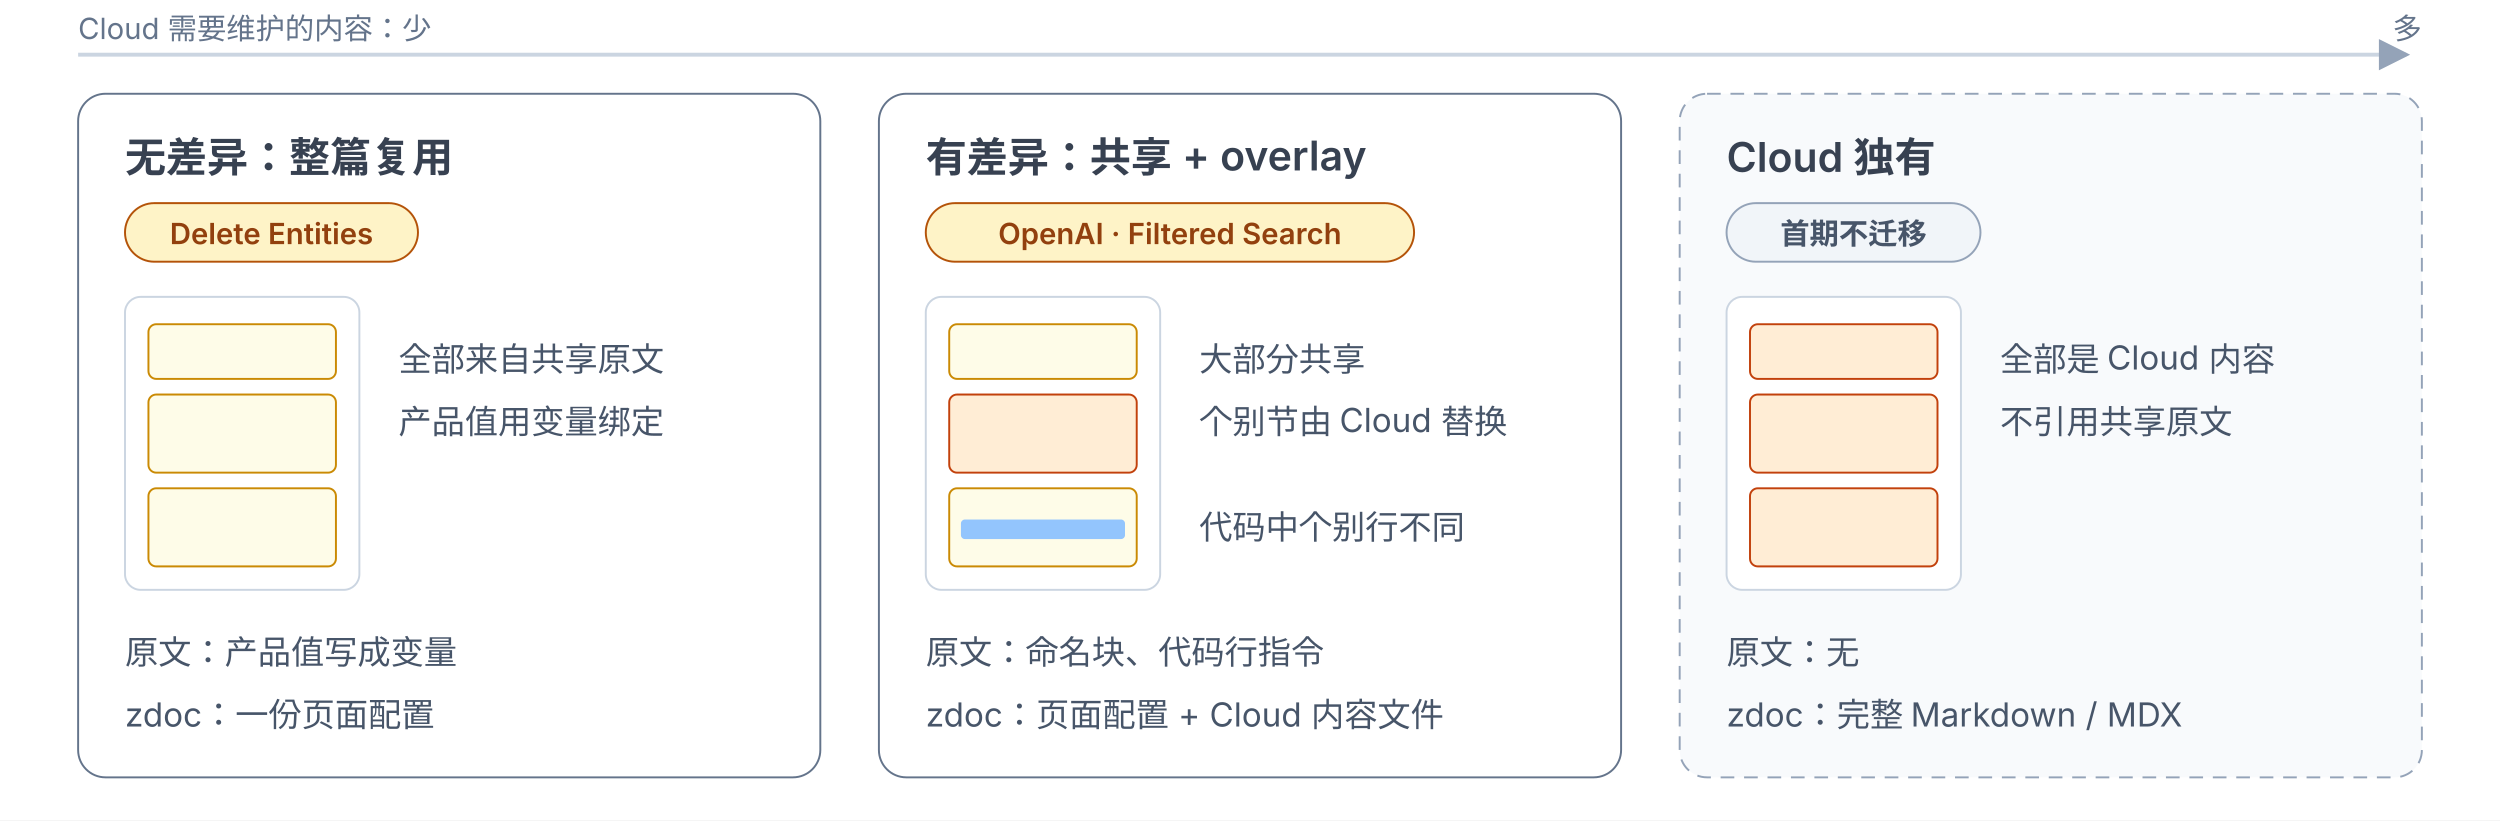
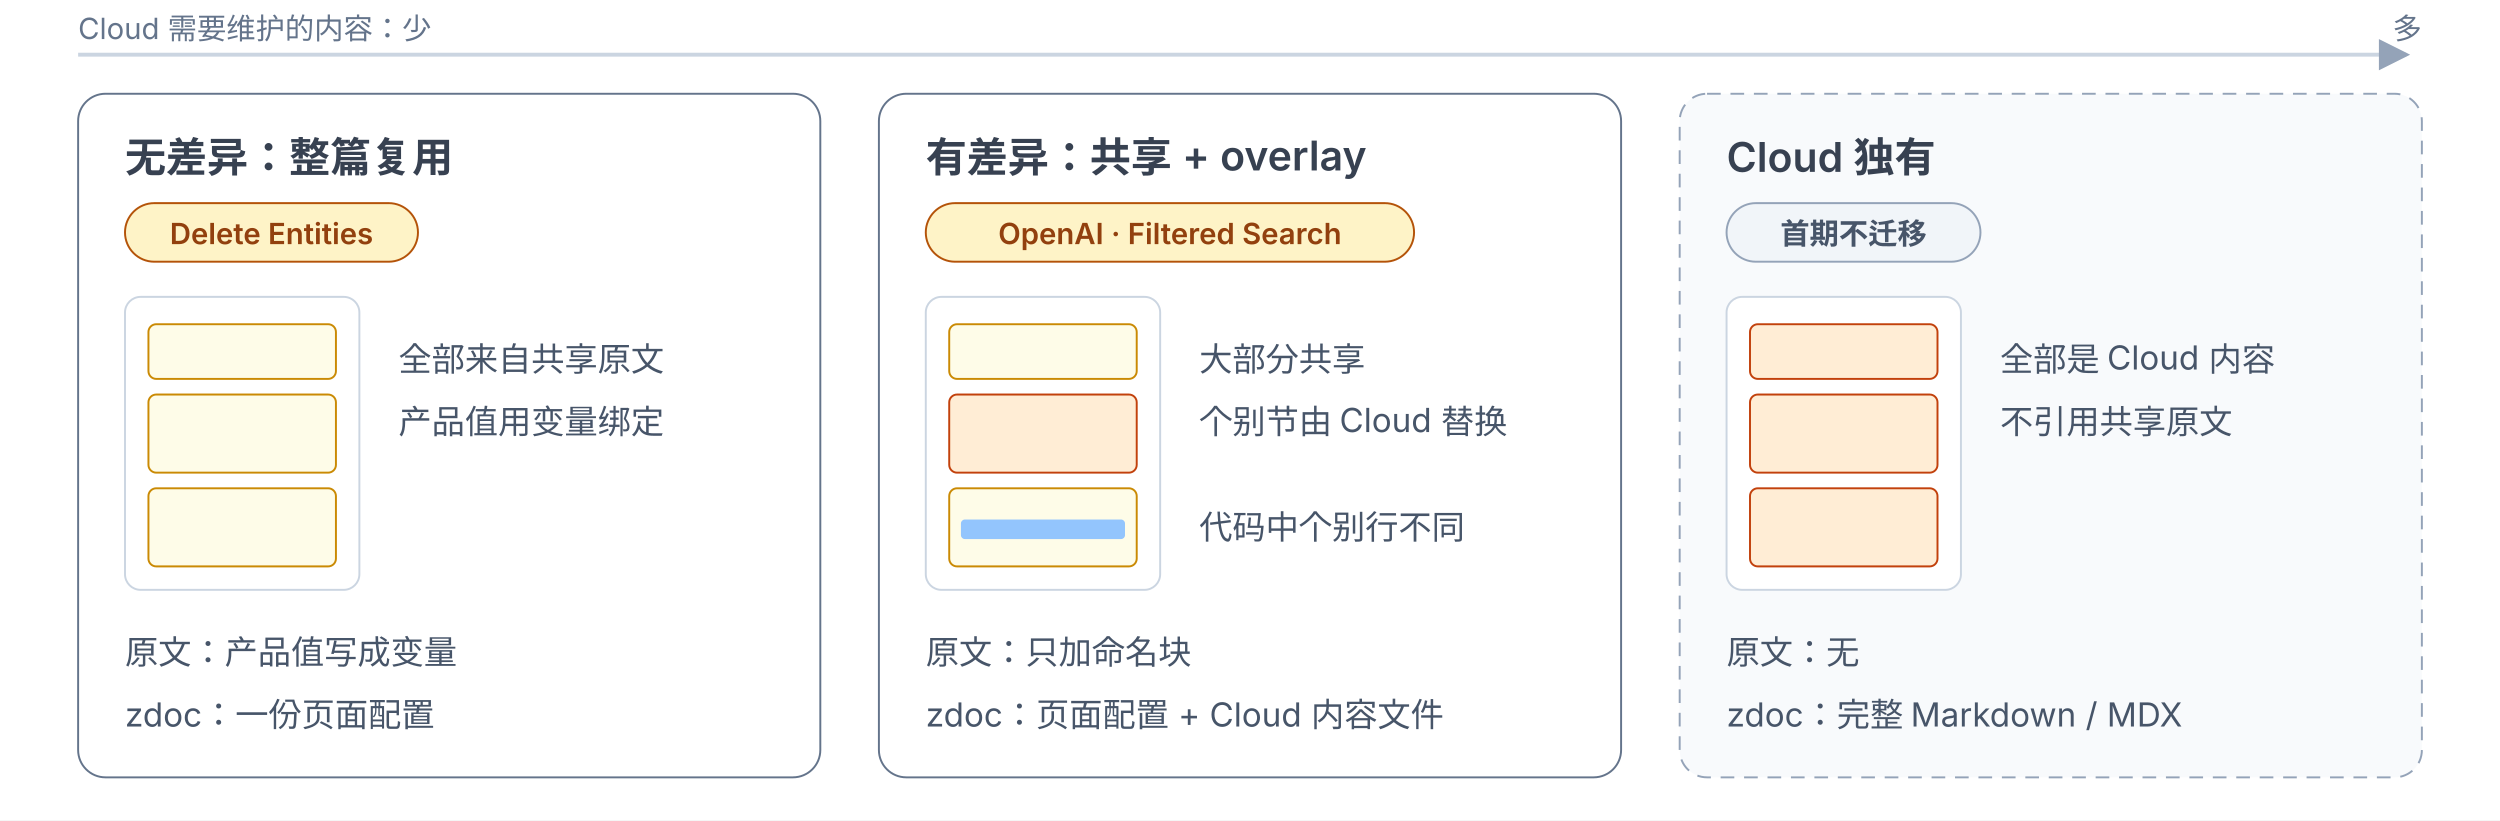
<svg xmlns="http://www.w3.org/2000/svg" width="768" height="252" viewBox="0 0 1280 420" role="img" aria-labelledby="title desc">
  <defs>
    <marker id="arrow" markerWidth="8" markerHeight="8" refX="7" refY="4" orient="auto">
      <path d="M0 0 L8 4 L0 8 Z" fill="#94a3b8" />
    </marker>
    <style>text{font-family:-apple-system,BlinkMacSystemFont,'PingFang SC','Microsoft YaHei',sans-serif;fill:#374151;}.head{font-size:21px;font-weight:600;}.item{font-size:17px;fill:#475569;}.chip{font-size:15px;font-weight:600;text-anchor:middle;}.axis{font-size:15px;fill:#64748b;}</style>
  </defs>
  <rect width="1280" height="420" fill="#ffffff" />
  <path d="M40 28 H1232" stroke="#cbd5e1" stroke-width="2" marker-end="url(#arrow)" />
  <text x="40" y="20" class="axis">Cloud 需要维护的内容：少</text>
  <text x="1240" y="20" class="axis" style="text-anchor:end">多</text>
  <rect x="40" y="48" width="380" height="350" rx="14" fill="#ffffff" stroke="#64748b" />
  <text x="64" y="88" class="head">无差异：整篇复用</text>
  <rect x="64" y="104" width="150" height="30" rx="15" fill="#fef3c7" stroke="#b45309" />
  <text x="139" y="125" class="chip" style="fill:#92400e">Delete Entities</text>
  <rect x="64" y="152" width="120" height="150" rx="8" fill="#ffffff" stroke="#cbd5e1" />
  <rect x="76" y="166" width="96" height="28" rx="4" fill="#fefce8" stroke="#ca8a04" />
  <rect x="76" y="202" width="96" height="40" rx="4" fill="#fefce8" stroke="#ca8a04" />
  <rect x="76" y="250" width="96" height="40" rx="4" fill="#fefce8" stroke="#ca8a04" />
  <text x="204" y="190" class="item">全部来自共享原文</text>
  <text x="204" y="222" class="item">产品值用变量绑定</text>
  <text x="64" y="340" class="item">原文：产品值写成变量</text>
  <text x="64" y="372" class="item">zdoc：一份页面配置</text>
  <rect x="450" y="48" width="380" height="350" rx="14" fill="#ffffff" stroke="#64748b" />
  <text x="474" y="88" class="head">有差异：共享 + overlay</text>
  <rect x="474" y="104" width="250" height="30" rx="15" fill="#fef3c7" stroke="#b45309" />
  <text x="599" y="125" class="chip" style="fill:#92400e">OpenAI · Filtered Search</text>
  <rect x="474" y="152" width="120" height="150" rx="8" fill="#ffffff" stroke="#cbd5e1" />
  <rect x="486" y="166" width="96" height="28" rx="4" fill="#fefce8" stroke="#ca8a04" />
  <rect x="486" y="202" width="96" height="40" rx="4" fill="#ffedd5" stroke="#c2410c" />
  <rect x="486" y="250" width="96" height="40" rx="4" fill="#fefce8" stroke="#ca8a04" />
  <rect x="492" y="266" width="84" height="10" rx="2" fill="#93c5fd" />
  <text x="614" y="190" class="item">大部分共享</text>
  <text x="614" y="222" class="item">个别节由 Cloud 替换</text>
  <text x="614" y="276" class="item">代码中个别行不同</text>
-   <text x="474" y="340" class="item">原文：命名块、代码行指令</text>
+   <text x="474" y="340" class="item">原文：只加命名块</text>
  <text x="474" y="372" class="item">zdoc：页面配置 + Cloud 内容文件</text>
  <rect x="860" y="48" width="380" height="350" rx="14" fill="#f8fafc" stroke="#94a3b8" stroke-dasharray="7 5" />
  <text x="884" y="88" class="head">Cloud 独有</text>
  <rect x="884" y="104" width="130" height="30" rx="15" fill="#f1f5f9" stroke="#94a3b8" />
  <text x="949" y="125" class="chip" style="fill:#475569">首期不迁移</text>
  <rect x="884" y="152" width="120" height="150" rx="8" fill="#ffffff" stroke="#cbd5e1" />
  <rect x="896" y="166" width="96" height="28" rx="4" fill="#ffedd5" stroke="#c2410c" />
  <rect x="896" y="202" width="96" height="40" rx="4" fill="#ffedd5" stroke="#c2410c" />
  <rect x="896" y="250" width="96" height="40" rx="4" fill="#ffedd5" stroke="#c2410c" />
  <text x="1024" y="190" class="item">全部是 Cloud 内容</text>
  <text x="1024" y="222" class="item">不引用共享原文</text>
  <text x="884" y="340" class="item">原文：无</text>
  <text x="884" y="372" class="item">zdoc：完整 Markdown / MDX</text>
</svg>
